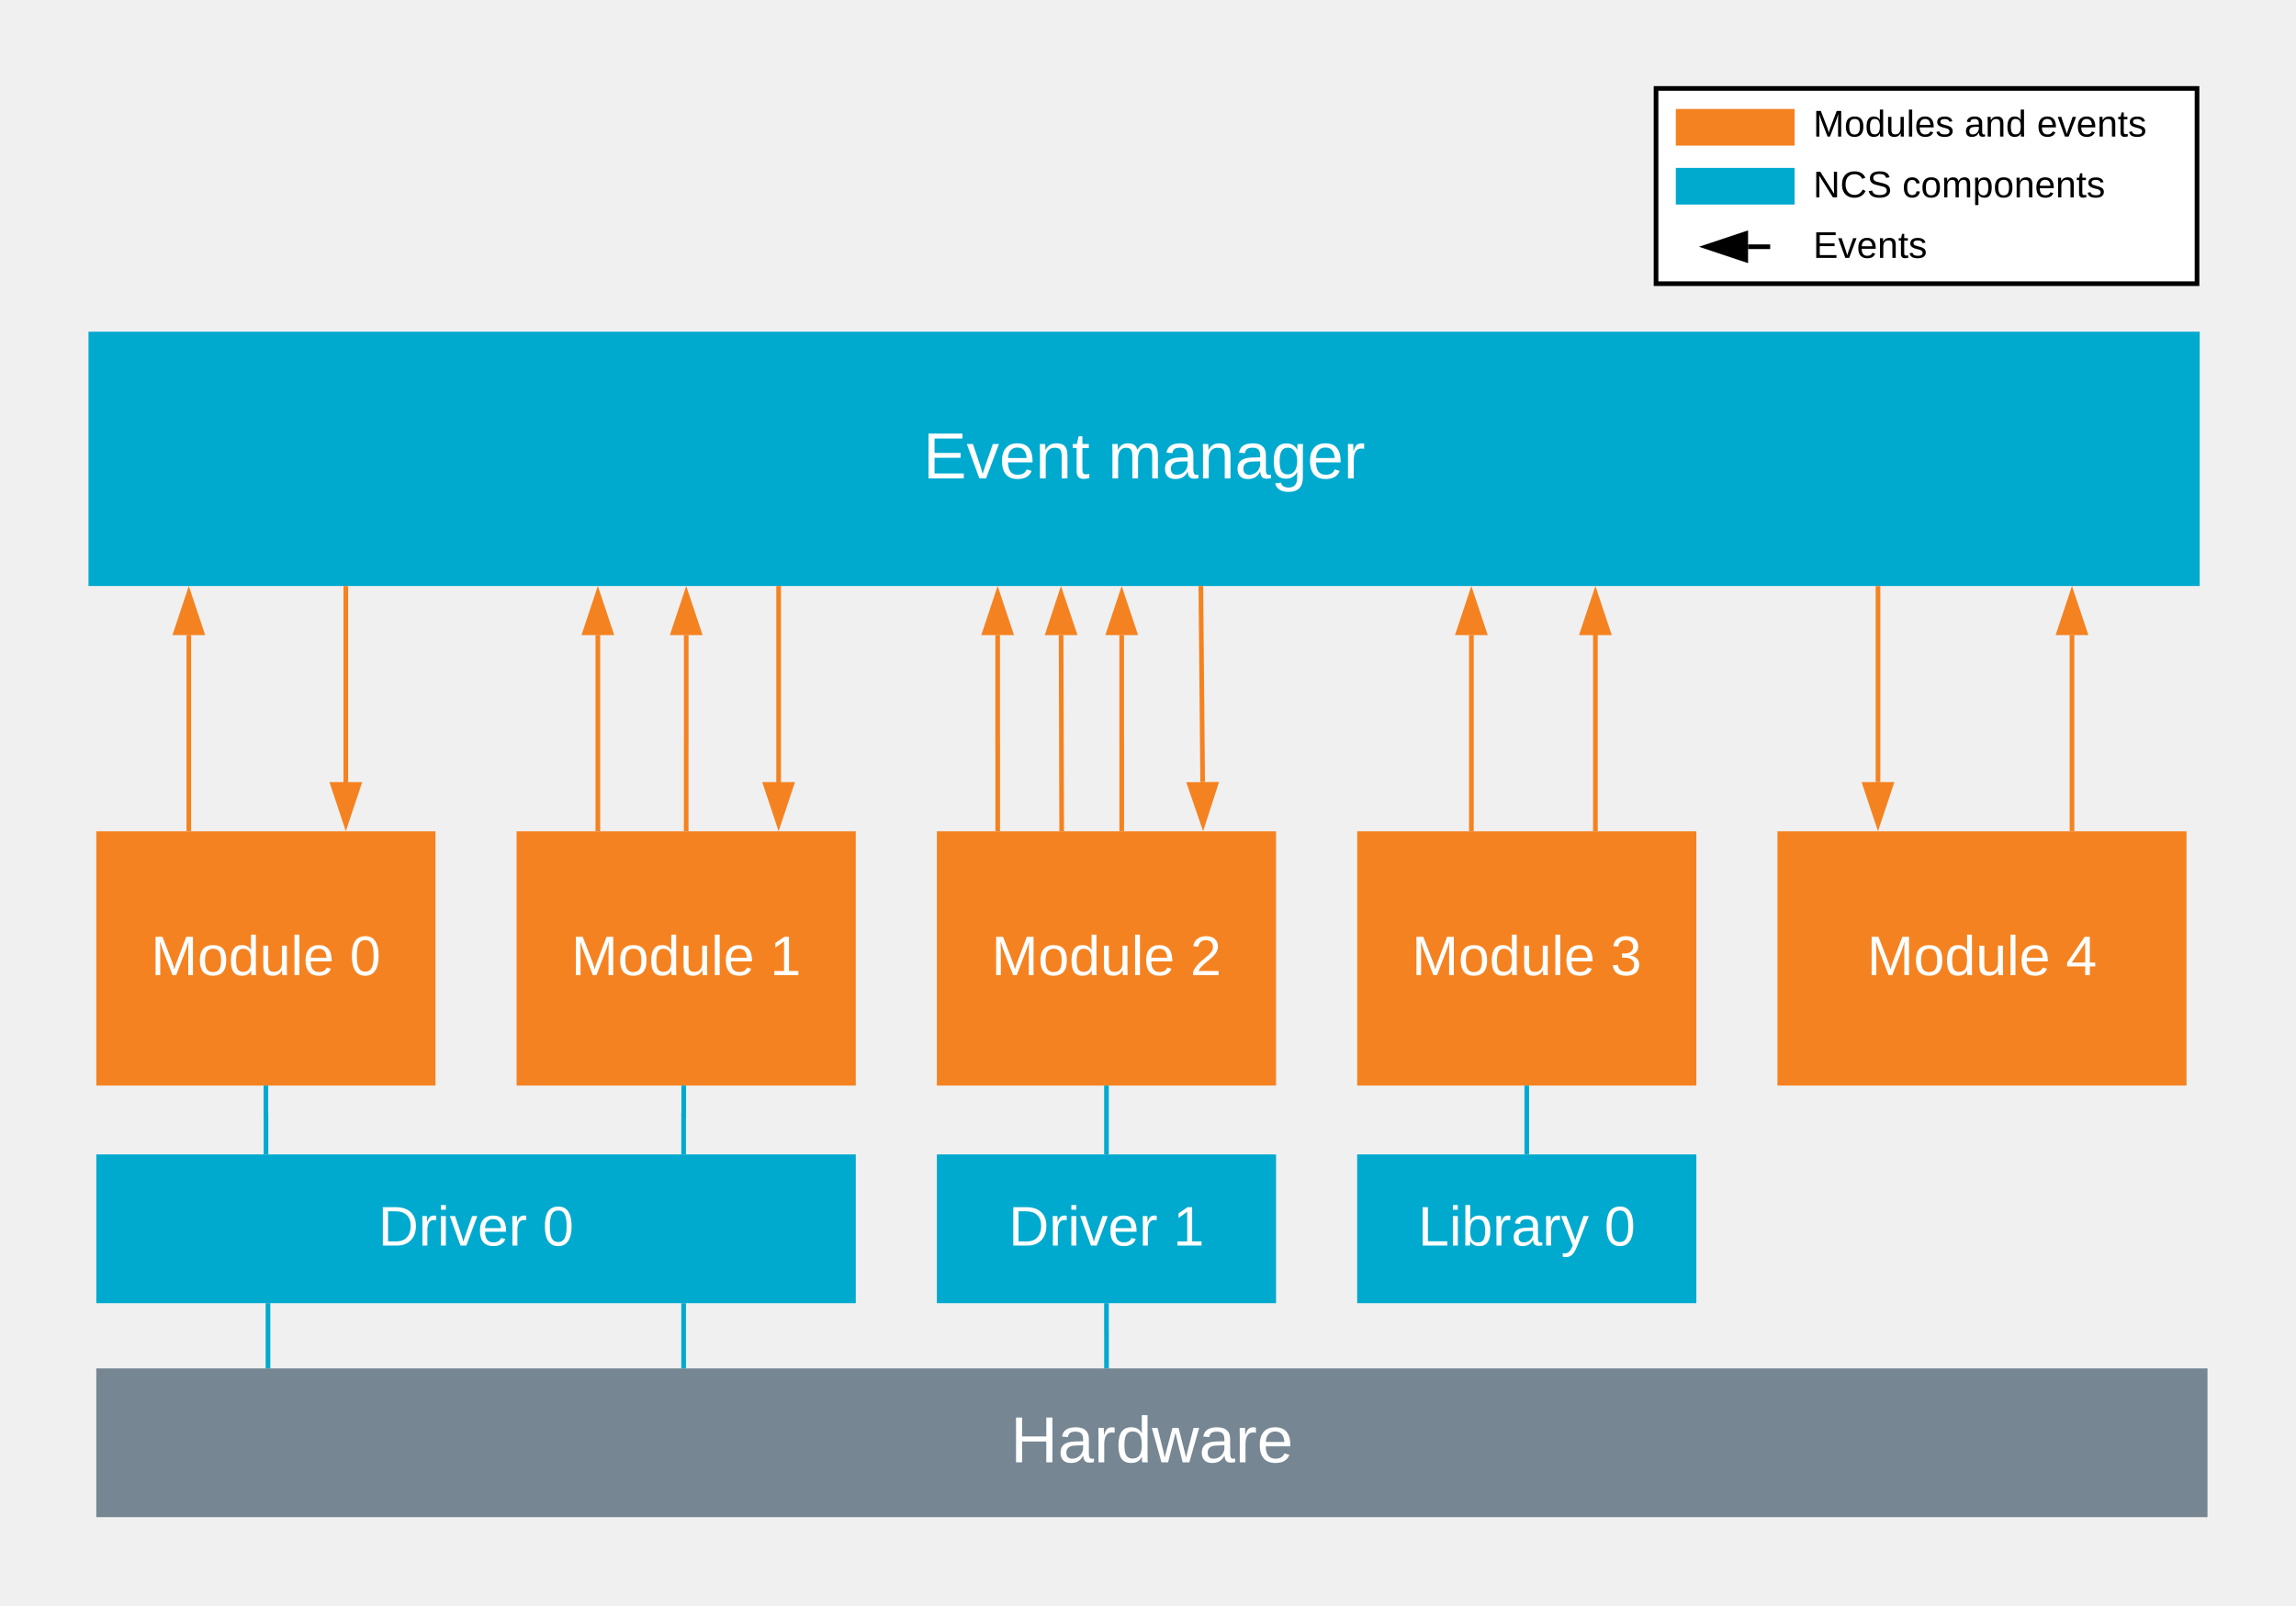
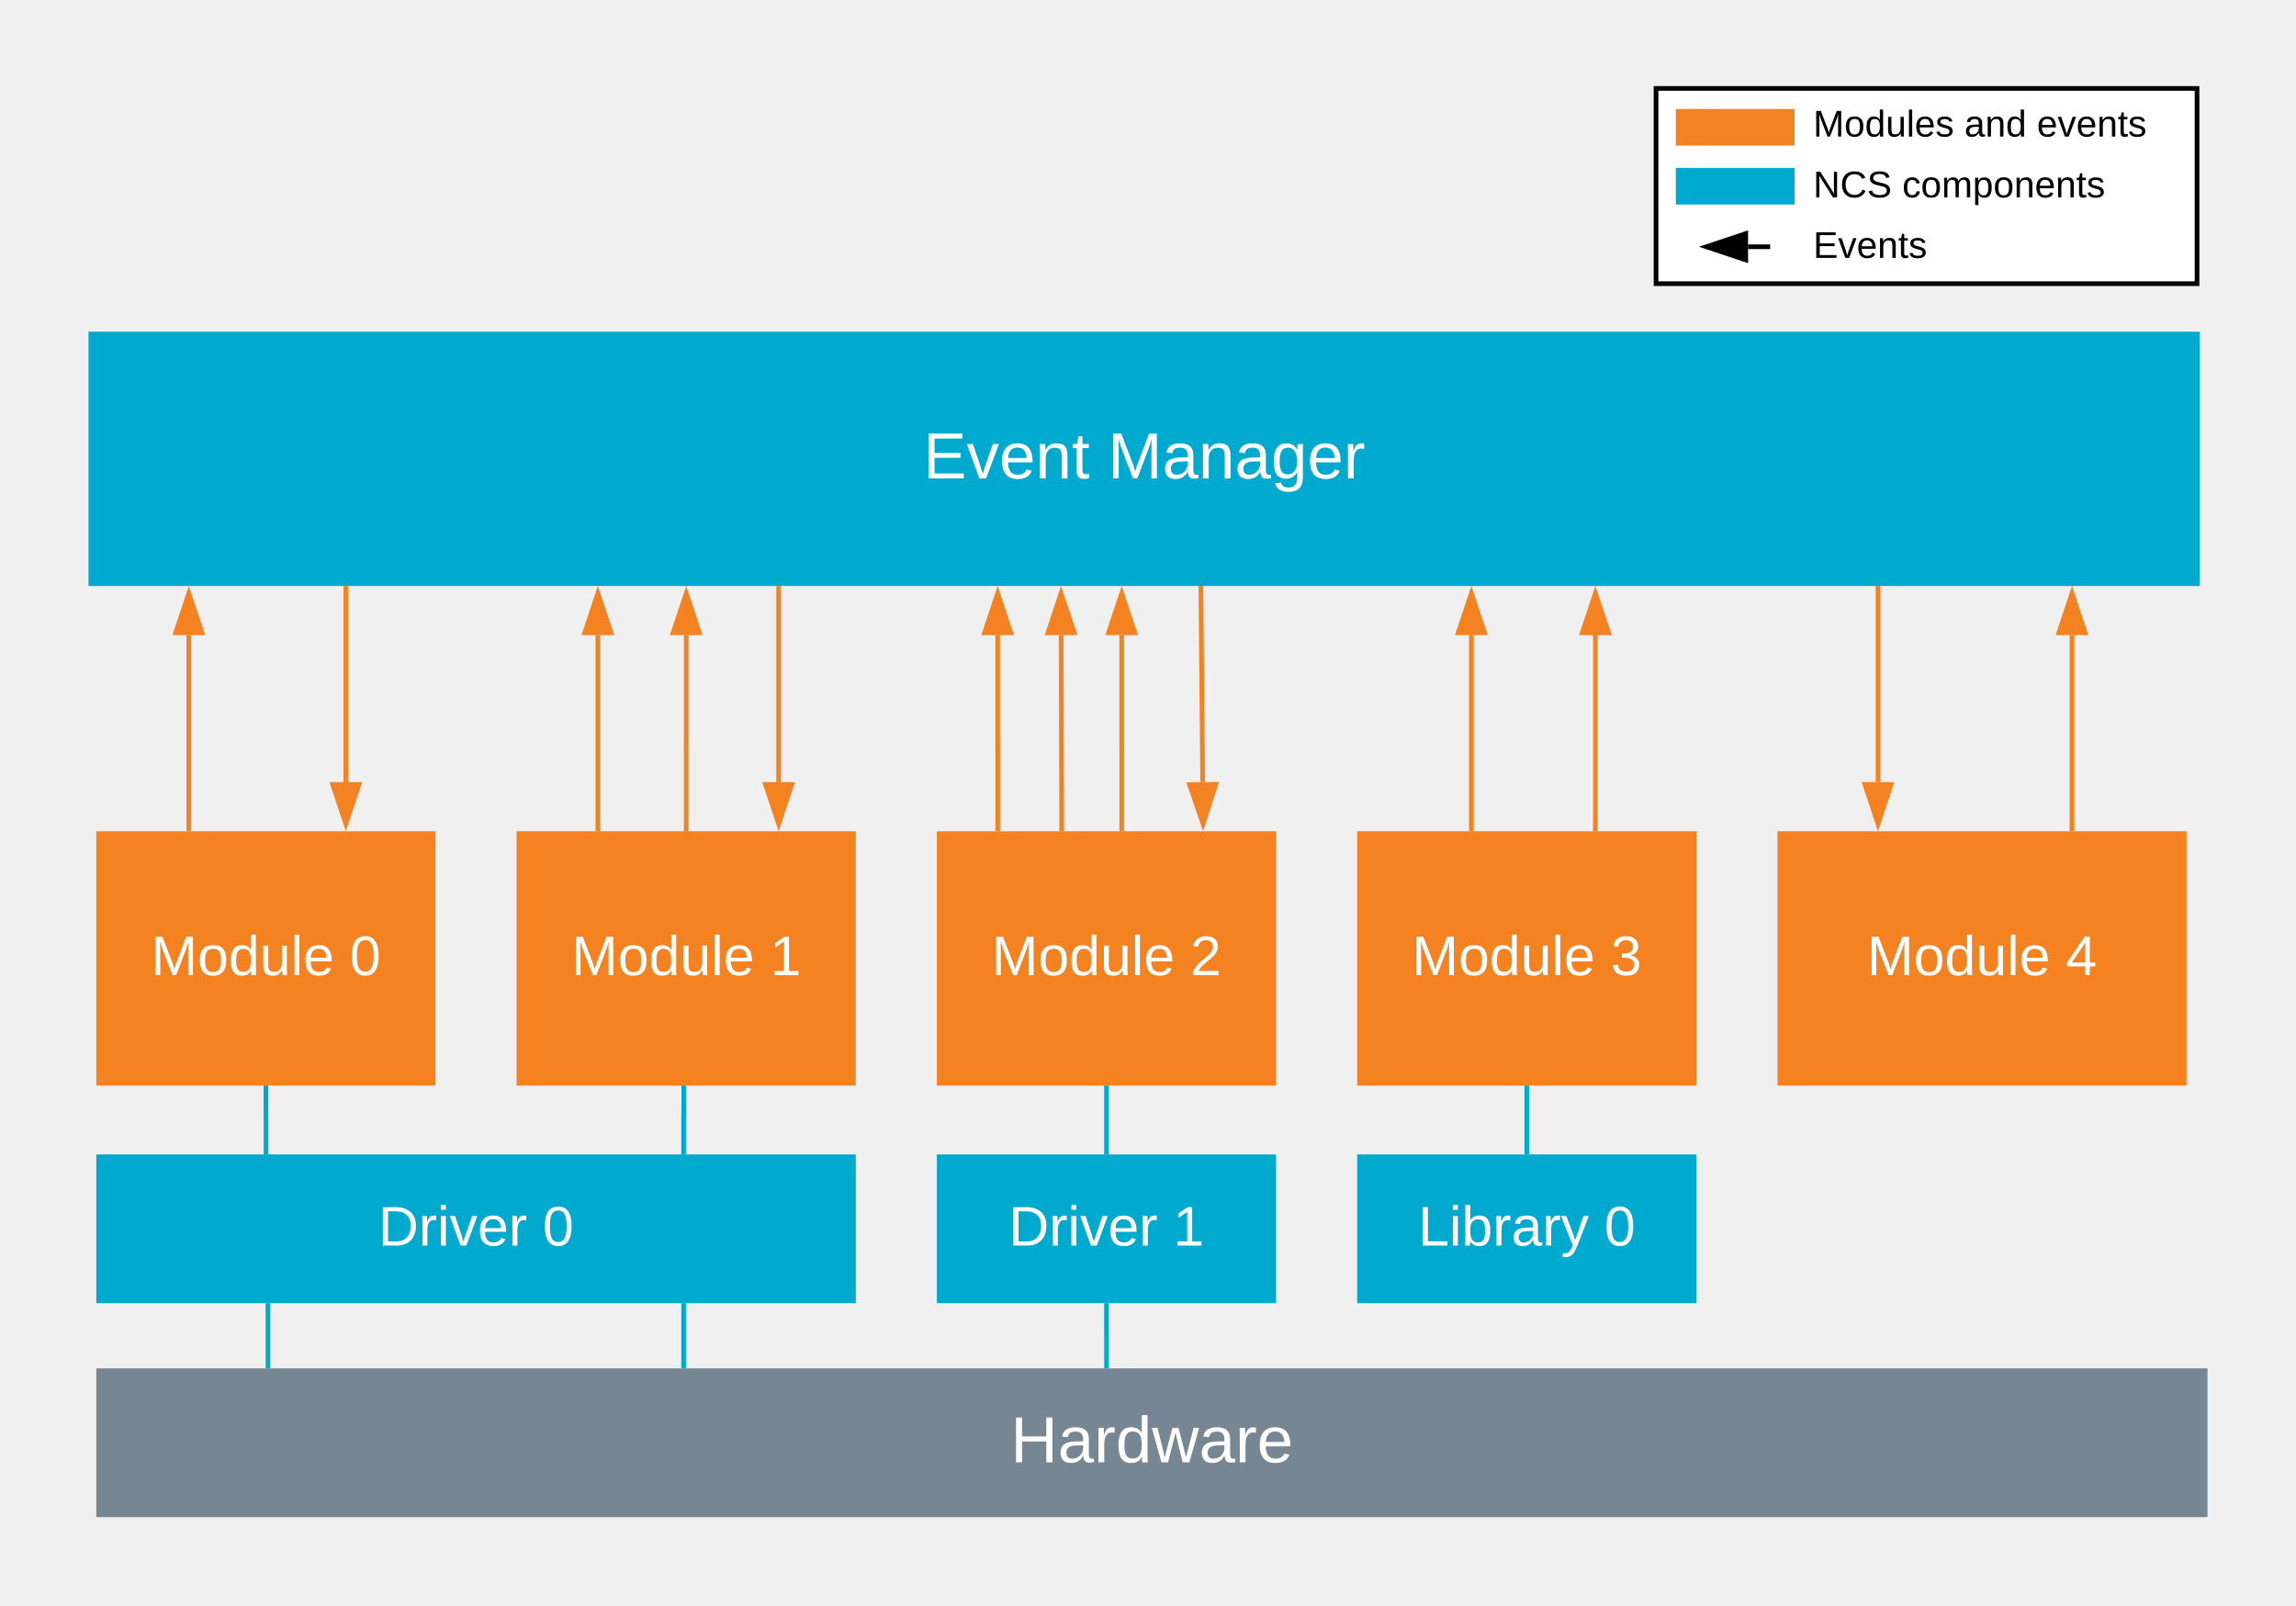
<svg xmlns="http://www.w3.org/2000/svg" xmlns:xlink="http://www.w3.org/1999/xlink" width="6.85in" height="4.791in" viewBox="0 0 493.216 344.984" xml:space="preserve" color-interpolation-filters="sRGB" class="st15">
  <style type="text/css">
	
		.st1 {fill:#00a9ce;stroke:none;stroke-width:1}
		.st2 {fill:#ffffff;font-family:Arial;font-size:1.167em}
		.st3 {fill:#f58220;stroke:none;stroke-width:1}
		.st4 {fill:#ffffff;font-family:Arial;font-size:1em}
		.st5 {fill:#768692;stroke:none;stroke-width:1}
		.st6 {marker-end:url(#mrkr13-30);stroke:#f58220;stroke-linecap:butt;stroke-width:1}
		.st7 {fill:#f58220;fill-opacity:1;stroke:#f58220;stroke-opacity:1;stroke-width:0.284}
		.st8 {stroke:#00a9ce;stroke-linecap:butt;stroke-width:1}
		.st9 {marker-start:url(#mrkr13-87);stroke:#f58220;stroke-linecap:butt;stroke-width:1}
		.st10 {fill:#ffffff;stroke:#000000;stroke-width:1}
		.st11 {fill:none;stroke:none;stroke-width:1}
		.st12 {fill:#000000;font-family:Arial;font-size:0.667em}
		.st13 {marker-end:url(#mrkr13-133);stroke:#000000;stroke-linecap:butt;stroke-width:1}
		.st14 {fill:#000000;fill-opacity:1;stroke:#000000;stroke-opacity:1;stroke-width:0.284}
		.st15 {fill:none;fill-rule:evenodd;font-size:12px;overflow:visible;stroke-linecap:square;stroke-miterlimit:3}
	
	</style>
  <defs id="Markers">
    <g id="lend13">
      <path d="M 3 1 L 0 0 L 3 -1 L 3 1 " style="stroke:none" />
    </g>
    <marker id="mrkr13-30" class="st7" refX="-10.56" orient="auto" markerUnits="strokeWidth" overflow="visible">
      <use xlink:href="#lend13" transform="scale(-3.52,-3.52) " />
    </marker>
    <marker id="mrkr13-87" class="st7" refX="10.2" orient="auto" markerUnits="strokeWidth" overflow="visible">
      <use xlink:href="#lend13" transform="scale(3.52) " />
    </marker>
    <marker id="mrkr13-133" class="st14" refX="-10.56" orient="auto" markerUnits="strokeWidth" overflow="visible">
      <use xlink:href="#lend13" transform="scale(-3.52,-3.52) " />
    </marker>
  </defs>
  <g>
    <g id="shape6-1" transform="translate(19,-219.073)">
      <rect x="0" y="290.344" width="453.543" height="54.64" class="st1" />
-       <text x="179.3" y="321.86" class="st2">Event manager</text>
+       <text x="179.3" y="321.86" class="st2">Event Manager</text>
    </g>
    <g id="shape7-4" transform="translate(20.673,-111.733)">
      <rect x="0" y="290.344" width="72.864" height="54.64" class="st3" />
      <text x="11.75" y="321.26" class="st4">Module 0</text>
    </g>
    <g id="shape8-7" transform="translate(110.963,-111.733)">
      <rect x="0" y="290.344" width="72.864" height="54.64" class="st3" />
      <text x="11.75" y="321.26" class="st4">Module 1</text>
    </g>
    <g id="shape9-10" transform="translate(201.254,-111.733)">
      <rect x="0" y="290.344" width="72.864" height="54.64" class="st3" />
      <text x="11.75" y="321.26" class="st4">Module 2</text>
    </g>
    <g id="shape10-13" transform="translate(381.835,-111.733)">
      <rect x="0" y="290.344" width="87.874" height="54.64" class="st3" />
      <text x="19.25" y="321.26" class="st4">Module 4</text>
    </g>
    <g id="shape11-16" transform="translate(20.673,-64.9757)">
      <rect x="0" y="313.021" width="163.155" height="31.963" class="st1" />
      <text x="60.57" y="332.6" class="st4">Driver 0</text>
    </g>
    <g id="shape12-19" transform="translate(201.254,-64.9757)">
      <rect x="0" y="313.021" width="72.864" height="31.963" class="st1" />
      <text x="15.43" y="332.6" class="st4">Driver 1</text>
    </g>
    <g id="shape13-22" transform="translate(20.673,-19)">
      <rect x="0" y="313.021" width="453.543" height="31.963" class="st5" />
      <text x="196.43" y="333.2" class="st2">Hardware</text>
    </g>
    <g id="shape24-25" transform="translate(221.399,-166.374)">
      <path d="M-7.08 344.98 L-7.08 325.98 L-7.09 325.98 L-7.09 302.84" class="st6" />
    </g>
    <g id="shape25-31" transform="translate(235.072,-166.374)">
      <path d="M-7.01 344.98 L-7.13 302.84" class="st6" />
    </g>
    <g id="shape26-36" transform="translate(248.045,-166.374)">
      <path d="M-7.08 344.98 L-7.08 325.98 L-7.09 325.98 L-7.09 302.84" class="st6" />
    </g>
    <g id="shape27-41" transform="translate(251.12,-219.073)">
      <path d="M6.84 344.98 L7.23 387.12" class="st6" />
    </g>
    <g id="shape28-46" transform="translate(396.34,-219.073)">
      <path d="M7.09 344.98 L7.09 387.12" class="st6" />
    </g>
    <g id="shape29-51" transform="translate(438.017,-166.374)">
      <path d="M7.09 344.98 L7.09 302.84" class="st6" />
    </g>
    <g id="shape32-56" transform="translate(153.945,-111.733)">
      <path d="M-7.07 344.98 L-7.07 351.32 L-7.1 351.32 L-7.1 359.78" class="st8" />
    </g>
    <g id="shape33-59" transform="translate(230.599,-111.733)">
      <path d="M7.09 344.98 L7.09 359.78" class="st8" />
    </g>
    <g id="shape39-62" transform="translate(50.0289,-111.733)">
      <path d="M7.08 344.98 L7.08 351.32 L7.1 351.32 L7.1 359.78" class="st8" />
    </g>
    <g id="shape45-65" transform="translate(291.544,-111.733)">
      <rect x="0" y="290.344" width="72.864" height="54.64" class="st3" />
      <text x="11.75" y="321.26" class="st4">Module 3</text>
    </g>
    <g id="shape48-68" transform="translate(50.4646,-65.056)">
      <path d="M7.09 345.06 L7.09 359.08" class="st8" />
    </g>
    <g id="shape50-71" transform="translate(139.756,-65.056)">
      <path d="M7.09 345.06 L7.09 359.08" class="st8" />
    </g>
    <g id="shape54-74" transform="translate(230.603,-65.056)">
      <path d="M7.08 345.06 L7.08 351.4 L7.09 351.4 L7.09 359.08" class="st8" />
    </g>
    <g id="shape57-77" transform="translate(140.316,-166.374)">
      <path d="M7.08 344.98 L7.08 325.98 L7.09 325.98 L7.09 302.84" class="st6" />
    </g>
    <g id="shape58-82" transform="translate(160.165,-166.374)">
      <path d="M7.09 334.78 L7.09 334.42 L7.09 292.28" class="st9" />
    </g>
    <g id="shape59-88" transform="translate(121.331,-166.374)">
      <path d="M7.09 344.98 L7.09 302.84" class="st6" />
    </g>
    <g id="shape60-93" transform="translate(308.984,-166.374)">
      <path d="M7.09 344.98 L7.09 302.84" class="st6" />
    </g>
    <g id="shape61-98" transform="translate(335.63,-219.073)">
      <path d="M7.09 355.18 L7.09 355.54 L7.09 397.68" class="st9" />
    </g>
    <g id="shape62-103" transform="translate(67.189,-166.374)">
      <path d="M7.09 334.78 L7.09 334.42 L7.09 292.28" class="st9" />
    </g>
    <g id="shape63-108" transform="translate(33.4567,-166.374)">
      <path d="M7.09 344.98 L7.09 302.84" class="st6" />
    </g>
    <g id="shape72-113" transform="translate(291.544,-64.9757)">
      <rect x="0" y="313.021" width="72.864" height="31.963" class="st1" />
      <text x="13.09" y="332.6" class="st4">Library 0</text>
    </g>
    <g id="shape73-116" transform="translate(320.89,-96.9387)">
      <path d="M7.09 344.98 L7.09 330.19" class="st8" />
    </g>
    <g id="shape74-119" transform="translate(355.748,-284.032)">
      <rect x="0" y="303.032" width="116.22" height="41.953" class="st10" />
    </g>
    <g id="shape75-121" transform="translate(360,-313.702)">
      <rect x="0" y="337.116" width="25.512" height="7.869" class="st3" />
    </g>
    <g id="shape76-123" transform="translate(360,-301.039)">
      <rect x="0" y="337.116" width="25.512" height="7.869" class="st1" />
    </g>
    <g id="shape79-125" transform="translate(385.512,-297.037)">
      <rect x="0" y="329.11" width="86.457" height="15.874" class="st11" />
      <text x="4" y="339.45" class="st12">NCS components</text>
    </g>
    <g id="shape82-128" transform="translate(380.268,-284.882)">
      <path d="M0 337.9 L-4.75 337.9" class="st13" />
    </g>
    <g id="shape83-134" transform="translate(385.512,-310.11)">
      <rect x="0" y="329.11" width="86.457" height="15.874" class="st11" />
      <text x="4" y="339.45" class="st12">Modules and events</text>
    </g>
    <g id="shape84-137" transform="translate(385.512,-284.032)">
      <rect x="0" y="329.11" width="86.457" height="15.874" class="st11" />
      <text x="4" y="339.45" class="st12">Events</text>
    </g>
  </g>
</svg>
